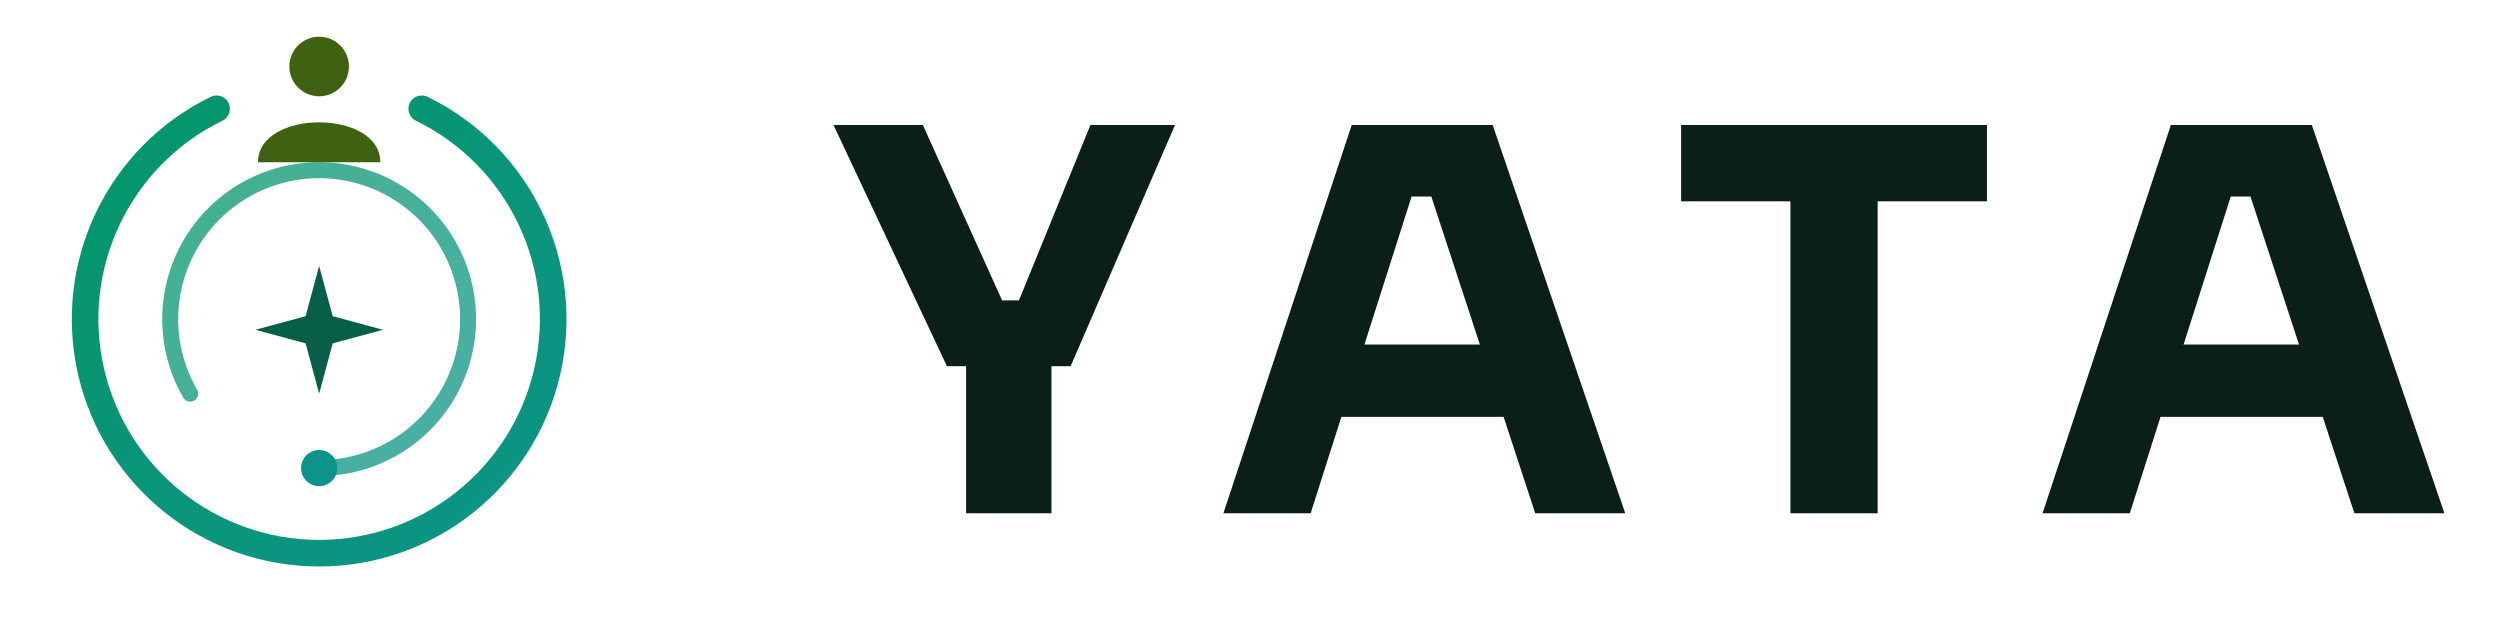
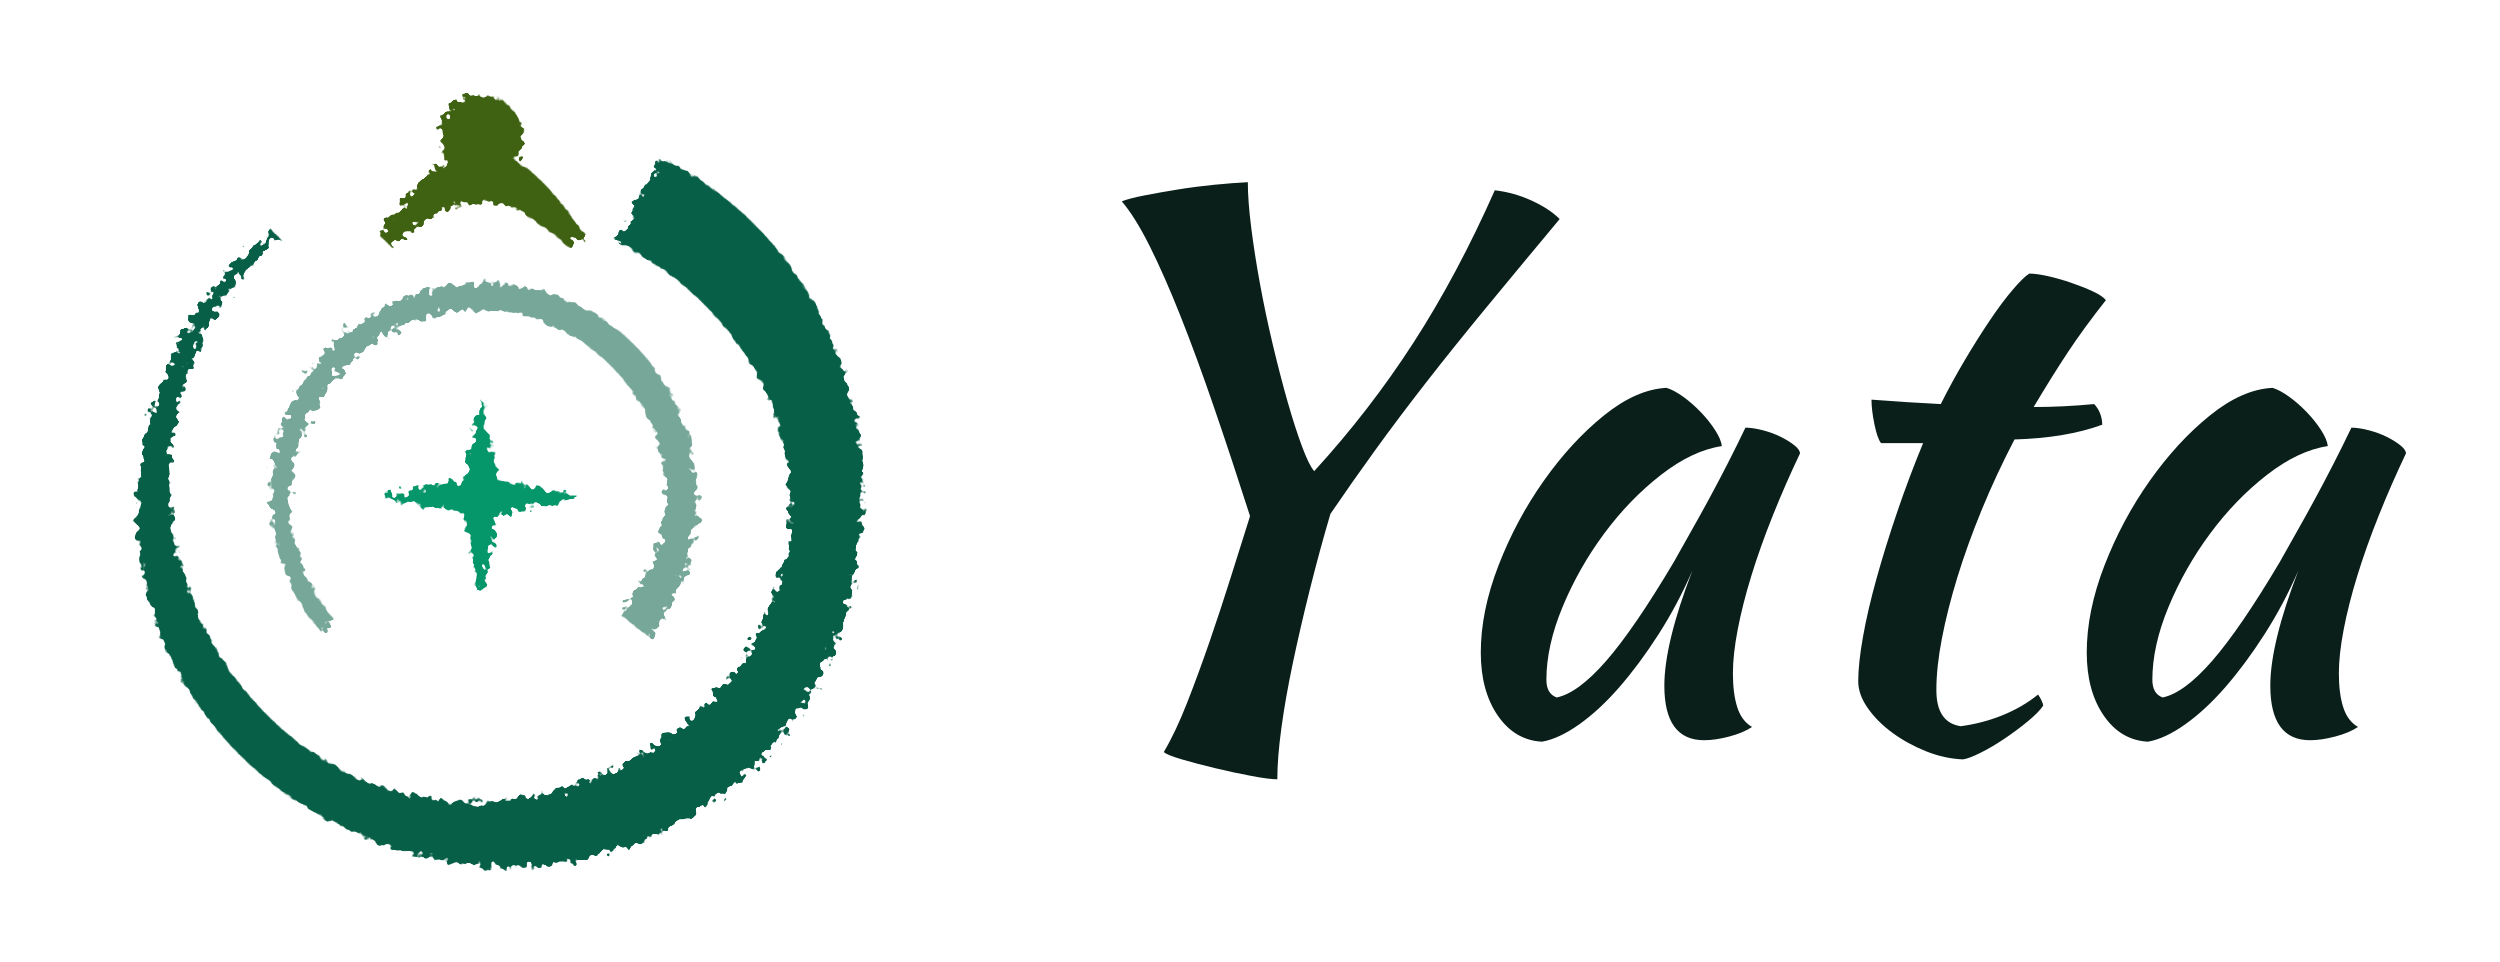
- <svg xmlns="http://www.w3.org/2000/svg" viewBox="0 0 470 120" width="940" height="240" role="img" aria-label="Yata">
+ <svg xmlns="http://www.w3.org/2000/svg" viewBox="0 0 312 120" width="624" height="240" role="img" aria-label="Yata">
  <defs>
-     <linearGradient id="lg" x1="0" y1="0" x2="1" y2="1">
-       <stop offset="0" stop-color="#059669" />
-       <stop offset="1" stop-color="#0D9488" />
-     </linearGradient>
+     <filter id="rough" x="-10%" y="-10%" width="120%" height="120%">
+       <feTurbulence type="fractalNoise" baseFrequency="0.9" numOctaves="2" seed="4" result="n" />
+       <feDisplacementMap in="SourceGraphic" in2="n" scale="2.2" />
+     </filter>
  </defs>
-   <g>
-     <g>
-       <path d="M79.29 20.45 A44 44 0 1 1 40.71 20.45" fill="none" stroke="url(#lg)" stroke-width="5" stroke-linecap="round" />
-       <path d="M35.75 74.0 A28 28 0 1 1 60.0 88.0" fill="none" stroke="url(#lg)" stroke-width="3" stroke-linecap="round" opacity="0.75" />
-       <circle cx="60" cy="88" r="3.4" fill="#0D9488" />
-       <polygon points="60.0,50.0 62.55,59.45 72.0,62.0 62.55,64.55 60.0,74.0 57.45,64.55 48.0,62.0 57.45,59.45" fill="#065F46" />
-       <circle cx="60" cy="12.5" r="5.6" fill="#3F6212" />
-       <path d="M48.5 30.5 C48.5 20.5 71.5 20.5 71.5 30.5 Z" fill="#3F6212" />
-     </g>
+   <g filter="url(#rough)">
+     <path d="M76.97 30.15 L78.93 31.20 L80.70 32.26 L82.42 33.41 L84.09 34.64 L85.70 35.96 L87.24 37.36 L88.72 38.85 L90.12 40.42 L91.44 42.07 L92.68 43.80 L93.81 45.60 L94.85 47.48 L95.77 49.42 L96.58 51.43 L97.26 53.48 L97.81 55.59 L98.22 57.73 L98.49 59.90 L98.62 62.09 L98.60 64.28 L98.43 66.47 L98.13 68.65 L97.68 70.80 L97.09 72.91 L96.37 74.98 L95.52 77.00 L94.56 78.97 L93.48 80.86 L92.29 82.69 L91.00 84.44 L89.62 86.11 L88.15 87.71 L86.60 89.21 L84.97 90.64 L83.28 91.97 L81.51 93.21 L79.69 94.36 L77.81 95.41 L75.88 96.37 L73.90 97.22 L71.88 97.96 L69.81 98.59 L67.72 99.11 L65.59 99.51 L63.45 99.79 L61.29 100.00 L59.11 100.08 L56.93 100.02 L54.76 99.83 L52.60 99.50 L50.47 99.04 L48.36 98.45 L46.30 97.73 L44.28 96.88 L42.32 95.92 L40.42 94.83 L38.60 93.64 L36.84 92.35 L35.16 90.95 L33.57 89.47 L32.05 87.90 L30.63 86.25 L29.30 84.53 L28.06 82.74 L26.91 80.89 L25.86 78.98 L24.90 77.02 L24.05 75.01 L23.30 72.95 L22.66 70.85 L22.12 68.72 L21.69 66.56 L21.38 64.37 L21.18 62.17 L21.11 59.94 L21.15 57.71 L21.32 55.48 L21.61 53.25 L22.03 51.04 L22.58 48.84 L23.26 46.68 L24.06 44.54 L24.98 42.45 L26.03 40.41 L27.20 38.43 L28.49 36.51 L29.88 34.66 L31.39 32.89 L33.00 31.20 L34.72 29.59 L33.98 28.75 L32.14 30.28 L30.38 31.92 L28.71 33.66 L27.15 35.49 L25.68 37.40 L24.32 39.39 L23.07 41.45 L21.93 43.57 L20.90 45.76 L20.00 47.99 L19.21 50.28 L18.54 52.61 L18.00 54.97 L17.59 57.36 L17.31 59.78 L17.16 62.21 L17.15 64.66 L17.27 67.10 L17.54 69.54 L17.94 71.96 L18.49 74.37 L19.17 76.74 L19.99 79.07 L20.95 81.35 L22.04 83.58 L23.26 85.75 L24.61 87.84 L26.07 89.86 L27.65 91.80 L29.34 93.65 L31.14 95.40 L33.03 97.06 L35.01 98.62 L37.08 100.07 L39.23 101.41 L41.46 102.65 L43.75 103.77 L46.10 104.77 L48.51 105.65 L50.98 106.41 L53.49 107.05 L56.05 107.55 L58.64 107.91 L61.26 108.14 L63.90 108.22 L66.56 108.10 L69.21 107.83 L71.85 107.40 L74.47 106.80 L77.06 106.05 L79.60 105.14 L82.09 104.06 L84.51 102.82 L86.86 101.44 L89.11 99.90 L91.27 98.22 L93.32 96.40 L95.25 94.45 L97.05 92.39 L98.73 90.22 L100.26 87.95 L101.66 85.59 L102.91 83.15 L104.02 80.65 L104.98 78.09 L105.79 75.48 L106.46 72.83 L106.98 70.16 L107.36 67.45 L107.59 64.74 L107.67 62.01 L107.61 59.28 L107.41 56.56 L107.05 53.85 L106.56 51.17 L105.91 48.50 L105.12 45.88 L104.18 43.30 L103.09 40.78 L101.85 38.33 L100.47 35.95 L98.94 33.65 L97.28 31.46 L95.48 29.37 L93.55 27.40 L91.51 25.55 L89.35 23.84 L87.10 22.28 L84.75 20.86 L82.47 19.68Z" fill="#065F46" />
+     <path d="M41.72 77.38 L40.95 76.41 L40.25 75.43 L39.60 74.42 L39.00 73.38 L38.46 72.30 L37.97 71.20 L37.54 70.08 L37.17 68.93 L36.86 67.77 L36.61 66.59 L36.43 65.41 L36.30 64.21 L36.24 63.01 L36.24 61.82 L36.30 60.62 L36.43 59.43 L36.61 58.25 L36.85 57.08 L37.16 55.93 L37.52 54.79 L37.93 53.67 L38.40 52.58 L38.92 51.51 L39.49 50.47 L40.11 49.46 L40.78 48.49 L41.49 47.54 L42.25 46.63 L43.05 45.76 L43.90 44.93 L44.78 44.14 L45.70 43.40 L46.65 42.70 L47.64 42.05 L48.66 41.45 L49.71 40.91 L50.79 40.41 L51.89 39.98 L53.01 39.60 L54.15 39.28 L55.30 39.02 L56.47 38.82 L57.64 38.69 L58.82 38.61 L60.00 38.60 L61.18 38.65 L62.35 38.77 L63.52 38.94 L64.67 39.17 L65.80 39.46 L66.92 39.81 L68.02 40.22 L69.10 40.68 L70.15 41.19 L71.17 41.75 L72.17 42.36 L73.13 43.01 L74.06 43.71 L74.95 44.46 L75.81 45.24 L76.63 46.06 L77.41 46.93 L78.14 47.82 L78.84 48.76 L79.48 49.72 L80.08 50.72 L80.63 51.74 L81.12 52.79 L81.57 53.86 L81.95 54.96 L82.28 56.08 L82.55 57.21 L82.77 58.35 L82.92 59.50 L83.00 60.66 L83.03 61.82 L83.00 62.98 L82.90 64.14 L82.74 65.29 L82.52 66.42 L82.24 67.55 L81.90 68.65 L81.51 69.73 L81.06 70.80 L80.56 71.83 L80.01 72.84 L79.41 73.82 L78.77 74.77 L78.08 75.68 L77.31 76.60 L80.99 79.54 L81.79 78.49 L82.58 77.35 L83.30 76.18 L83.95 74.98 L84.55 73.74 L85.08 72.47 L85.54 71.18 L85.94 69.88 L86.27 68.55 L86.54 67.21 L86.75 65.86 L86.89 64.51 L86.96 63.15 L86.97 61.79 L86.91 60.43 L86.79 59.08 L86.60 57.73 L86.35 56.40 L86.04 55.08 L85.66 53.77 L85.22 52.49 L84.71 51.23 L84.14 49.99 L83.51 48.79 L82.82 47.62 L82.07 46.49 L81.26 45.39 L80.39 44.34 L79.47 43.34 L78.50 42.39 L77.48 41.49 L76.42 40.65 L75.31 39.86 L74.16 39.14 L72.98 38.47 L71.77 37.87 L70.53 37.34 L69.26 36.86 L67.97 36.46 L66.67 36.12 L65.35 35.84 L64.02 35.63 L62.68 35.49 L61.34 35.41 L60.00 35.40 L58.66 35.45 L57.33 35.57 L56.00 35.75 L54.68 35.99 L53.38 36.30 L52.09 36.67 L50.83 37.10 L49.59 37.60 L48.37 38.15 L47.18 38.77 L46.03 39.44 L44.91 40.17 L43.82 40.96 L42.79 41.80 L41.79 42.70 L40.84 43.64 L39.95 44.64 L39.11 45.68 L38.32 46.76 L37.59 47.88 L36.92 49.03 L36.31 50.22 L35.77 51.44 L35.29 52.68 L34.87 53.94 L34.52 55.23 L34.24 56.52 L34.02 57.83 L33.87 59.15 L33.78 60.47 L33.76 61.80 L33.80 63.12 L33.91 64.44 L34.09 65.74 L34.32 67.04 L34.62 68.33 L34.98 69.60 L35.41 70.84 L35.89 72.07 L36.43 73.27 L37.04 74.44 L37.69 75.58 L38.41 76.69 L39.18 77.75 L39.98 78.76Z" fill="#065F46" opacity=".55" />
+     <circle cx="60" cy="17" r="5.2" fill="#3F6212" />
+     <path d="M48.72 30.69 L49.64 29.97 L50.55 29.27 L51.46 28.59 L52.35 27.95 L53.23 27.36 L54.09 26.82 L54.93 26.36 L55.74 25.97 L56.51 25.66 L57.24 25.44 L57.91 25.30 L58.52 25.25 L59.07 25.27 L59.56 25.36 L60.00 25.50 L60.44 25.37 L60.92 25.30 L61.46 25.29 L62.07 25.36 L62.73 25.51 L63.44 25.74 L64.20 26.06 L64.99 26.46 L65.81 26.94 L66.66 27.48 L67.52 28.08 L68.40 28.73 L69.29 29.42 L70.19 30.13 L71.10 30.86 L72.90 29.14 L72.21 28.19 L71.51 27.25 L70.80 26.32 L70.08 25.41 L69.34 24.52 L68.59 23.66 L67.81 22.83 L67.00 22.05 L66.16 21.31 L65.27 20.63 L64.33 20.02 L63.34 19.49 L62.28 19.05 L61.16 18.71 L60.00 18.50 L58.84 18.73 L57.73 19.08 L56.68 19.54 L55.69 20.08 L54.76 20.71 L53.89 21.40 L53.06 22.14 L52.27 22.94 L51.51 23.77 L50.77 24.64 L50.05 25.54 L49.34 26.46 L48.65 27.40 L47.96 28.35 L47.28 29.31Z" fill="#3F6212" />
+     <path d="M72.00 61.85 L70.80 61.62 L69.60 61.38 L68.40 61.15 L67.20 60.91 L66.00 60.67 L64.80 60.44 L63.60 60.20 L62.40 59.97 L61.20 59.73 L60.00 59.50 L60.00 64.50 L61.20 64.27 L62.40 64.03 L63.60 63.80 L64.80 63.56 L66.00 63.33 L67.20 63.09 L68.40 62.85 L69.60 62.62 L70.80 62.38 L72.00 62.15Z M60.15 74.00 L60.38 72.80 L60.62 71.60 L60.85 70.40 L61.09 69.20 L61.33 68.00 L61.56 66.80 L61.80 65.60 L62.03 64.40 L62.27 63.20 L62.50 62.00 L57.50 62.00 L57.73 63.20 L57.97 64.40 L58.20 65.60 L58.44 66.80 L58.67 68.00 L58.91 69.20 L59.15 70.40 L59.38 71.60 L59.62 72.80 L59.85 74.00Z M48.00 62.15 L49.20 62.38 L50.40 62.62 L51.60 62.85 L52.80 63.09 L54.00 63.33 L55.20 63.56 L56.40 63.80 L57.60 64.03 L58.80 64.27 L60.00 64.50 L60.00 59.50 L58.80 59.73 L57.60 59.97 L56.40 60.20 L55.20 60.44 L54.00 60.67 L52.80 60.91 L51.60 61.15 L50.40 61.38 L49.20 61.62 L48.00 61.85Z M59.85 50.00 L59.62 51.20 L59.38 52.40 L59.15 53.60 L58.91 54.80 L58.67 56.00 L58.44 57.20 L58.20 58.40 L57.97 59.60 L57.73 60.80 L57.50 62.00 L62.50 62.00 L62.27 60.80 L62.03 59.60 L61.80 58.40 L61.56 57.20 L61.33 56.00 L61.09 54.80 L60.85 53.60 L60.62 52.40 L60.38 51.20 L60.15 50.00Z" fill="#059669" />
  </g>
-   <path transform="translate(156 23.5)" fill="#0B1F1A" d="M22.025 45.35 0.7 0.0H17.5L32.825 33.925L29.925 32.975H38.275L35.175 33.925L49.0 0.0H64.9L45.275 45.35ZM25.625 73.0V43.05H41.675V73.0Z M74.0 73.0 98.125 0.0H124.625L149.55 73.0H132.625L112.4 11.35L117.575 13.45H104.725L110.05 11.35L90.4 73.0ZM92.25 54.875 97.275 41.275H125.925L130.95 54.875Z M180.6 73.0V12.35H197.0V73.0ZM160.05 14.35V0.0H217.55V14.35Z M228 73.0 252.125 0.0H278.625L303.55 73.0H286.625L266.4 11.35L271.575 13.45H258.725L264.05 11.35L244.4 73.0ZM246.25 54.875 251.275 41.275H279.925L284.95 54.875Z" />
+   <path transform="translate(120.77 90.54)" fill="#0B1F1A" d="M43.24 -31.74Q50.14 -39.284 55.614 -47.748Q61.088 -56.212 65.78 -66.792Q68.172 -66.516 70.38 -65.504Q72.588 -64.492 73.876 -63.204Q68.816 -57.132 64.722 -52.164Q60.628 -47.196 57.224 -42.826Q53.82 -38.456 50.922 -34.454Q48.024 -30.452 45.264 -26.404Q43.884 -21.712 42.688 -16.928Q41.492 -12.144 40.572 -7.774Q39.652 -3.404 39.146 0.322Q38.64 4.048 38.64 6.716Q37.628 6.716 35.42 6.302Q33.212 5.888 30.912 5.336Q28.612 4.784 26.726 4.232Q24.84 3.68 24.472 3.312Q25.944 0.828 27.37 -2.806Q28.796 -6.44 30.176 -10.442Q31.556 -14.444 32.844 -18.538Q34.132 -22.632 35.236 -26.128Q32.936 -33.304 30.774 -39.606Q28.612 -45.908 26.588 -51.014Q24.564 -56.12 22.724 -59.8Q20.884 -63.48 19.228 -65.412Q20.148 -65.78 22.034 -66.148Q23.92 -66.516 26.174 -66.884Q28.428 -67.252 30.774 -67.482Q33.12 -67.712 34.96 -67.804Q34.96 -65.504 35.374 -62.192Q35.788 -58.88 36.478 -55.108Q37.168 -51.336 38.088 -47.472Q39.008 -43.608 39.928 -40.388Q40.848 -37.168 41.722 -34.822Q42.596 -32.476 43.24 -31.74ZM97.06 -37.168Q97.98 -37.168 99.222 -36.846Q100.464 -36.524 101.476 -36.018Q102.488 -35.512 103.178 -34.96Q103.868 -34.408 103.868 -33.948Q102.028 -30.084 100.464 -26.174Q98.9 -22.264 97.796 -18.676Q96.692 -15.088 96.094 -11.96Q95.496 -8.832 95.496 -6.532Q95.496 -3.956 96.048 -2.254Q96.6 -0.552 97.888 0.184Q96.784 0.92 95.036 1.38Q93.288 1.84 91.908 1.84Q86.94 1.84 86.94 -4.968Q86.94 -10.212 90.436 -19.32Q88.596 -15.088 86.204 -11.362Q83.812 -7.636 81.328 -4.784Q78.844 -1.932 76.314 -0.138Q73.784 1.656 71.668 2.024Q68.264 1.84 66.148 -1.242Q64.032 -4.324 64.032 -9.108Q64.032 -14.26 66.24 -19.964Q68.448 -25.668 71.898 -30.544Q75.348 -35.42 79.396 -38.686Q83.444 -41.952 87.216 -42.136Q88.136 -41.86 89.286 -41.032Q90.436 -40.204 91.494 -39.1Q92.552 -37.996 93.288 -36.846Q94.024 -35.696 94.116 -34.868Q90.436 -34.316 86.526 -31.28Q82.616 -28.244 79.442 -23.966Q76.268 -19.688 74.244 -14.812Q72.22 -9.936 72.22 -5.704Q72.22 -3.956 73.508 -3.496Q76.176 -4.048 79.672 -8.05Q83.168 -12.052 88.136 -20.424Q89.056 -22.08 90.206 -24.104Q91.356 -26.128 92.552 -28.336Q93.748 -30.544 94.898 -32.798Q96.048 -35.052 97.06 -37.168ZM113.988 -35.236Q113.528 -35.788 113.16 -37.582Q112.792 -39.376 112.792 -40.664Q115.184 -40.48 117.392 -40.342Q119.6 -40.204 121.44 -40.112Q122.82 -42.872 124.43 -45.586Q126.04 -48.3 127.558 -50.554Q129.076 -52.808 130.41 -54.372Q131.744 -55.936 132.48 -56.396Q133.4 -56.396 134.826 -56.074Q136.252 -55.752 137.724 -55.246Q139.196 -54.74 140.392 -54.188Q141.588 -53.636 142.048 -53.084Q139.288 -49.588 137.31 -46.598Q135.332 -43.608 133.032 -39.744Q134.872 -39.744 136.758 -39.836Q138.644 -39.928 140.576 -40.112Q141.036 -39.652 141.312 -38.962Q141.588 -38.272 141.588 -37.536Q137.08 -35.88 130.64 -35.696Q128.34 -31.28 126.546 -26.91Q124.752 -22.54 123.51 -18.492Q122.268 -14.444 121.578 -10.856Q120.888 -7.268 120.888 -4.416Q120.888 -0.368 123.924 0.092Q126.684 -0.276 129.168 -1.288Q131.652 -2.3 133.584 -3.864Q134.136 -3.036 134.228 -2.484Q133.676 -1.656 132.342 -0.552Q131.008 0.552 129.444 1.61Q127.88 2.668 126.408 3.404Q124.936 4.14 124.2 4.232Q121.9 4.14 119.6 3.22Q117.3 2.3 115.414 0.92Q113.528 -0.46 112.332 -2.162Q111.136 -3.864 111.136 -5.52Q111.136 -7.728 111.734 -11.086Q112.332 -14.444 113.436 -18.4Q114.54 -22.356 116.012 -26.68Q117.484 -31.004 119.232 -35.236ZM172.684 -37.168Q173.604 -37.168 174.846 -36.846Q176.088 -36.524 177.1 -36.018Q178.112 -35.512 178.802 -34.96Q179.492 -34.408 179.492 -33.948Q177.652 -30.084 176.088 -26.174Q174.524 -22.264 173.42 -18.676Q172.316 -15.088 171.718 -11.96Q171.12 -8.832 171.12 -6.532Q171.12 -3.956 171.672 -2.254Q172.224 -0.552 173.512 0.184Q172.408 0.92 170.66 1.38Q168.912 1.84 167.532 1.84Q162.564 1.84 162.564 -4.968Q162.564 -10.212 166.06 -19.32Q164.22 -15.088 161.828 -11.362Q159.436 -7.636 156.952 -4.784Q154.468 -1.932 151.938 -0.138Q149.408 1.656 147.292 2.024Q143.888 1.84 141.772 -1.242Q139.656 -4.324 139.656 -9.108Q139.656 -14.26 141.864 -19.964Q144.072 -25.668 147.522 -30.544Q150.972 -35.42 155.02 -38.686Q159.068 -41.952 162.84 -42.136Q163.76 -41.86 164.91 -41.032Q166.06 -40.204 167.118 -39.1Q168.176 -37.996 168.912 -36.846Q169.648 -35.696 169.74 -34.868Q166.06 -34.316 162.15 -31.28Q158.24 -28.244 155.066 -23.966Q151.892 -19.688 149.868 -14.812Q147.844 -9.936 147.844 -5.704Q147.844 -3.956 149.132 -3.496Q151.8 -4.048 155.296 -8.05Q158.792 -12.052 163.76 -20.424Q164.68 -22.08 165.83 -24.104Q166.98 -26.128 168.176 -28.336Q169.372 -30.544 170.522 -32.798Q171.672 -35.052 172.684 -37.168Z" />
</svg>
